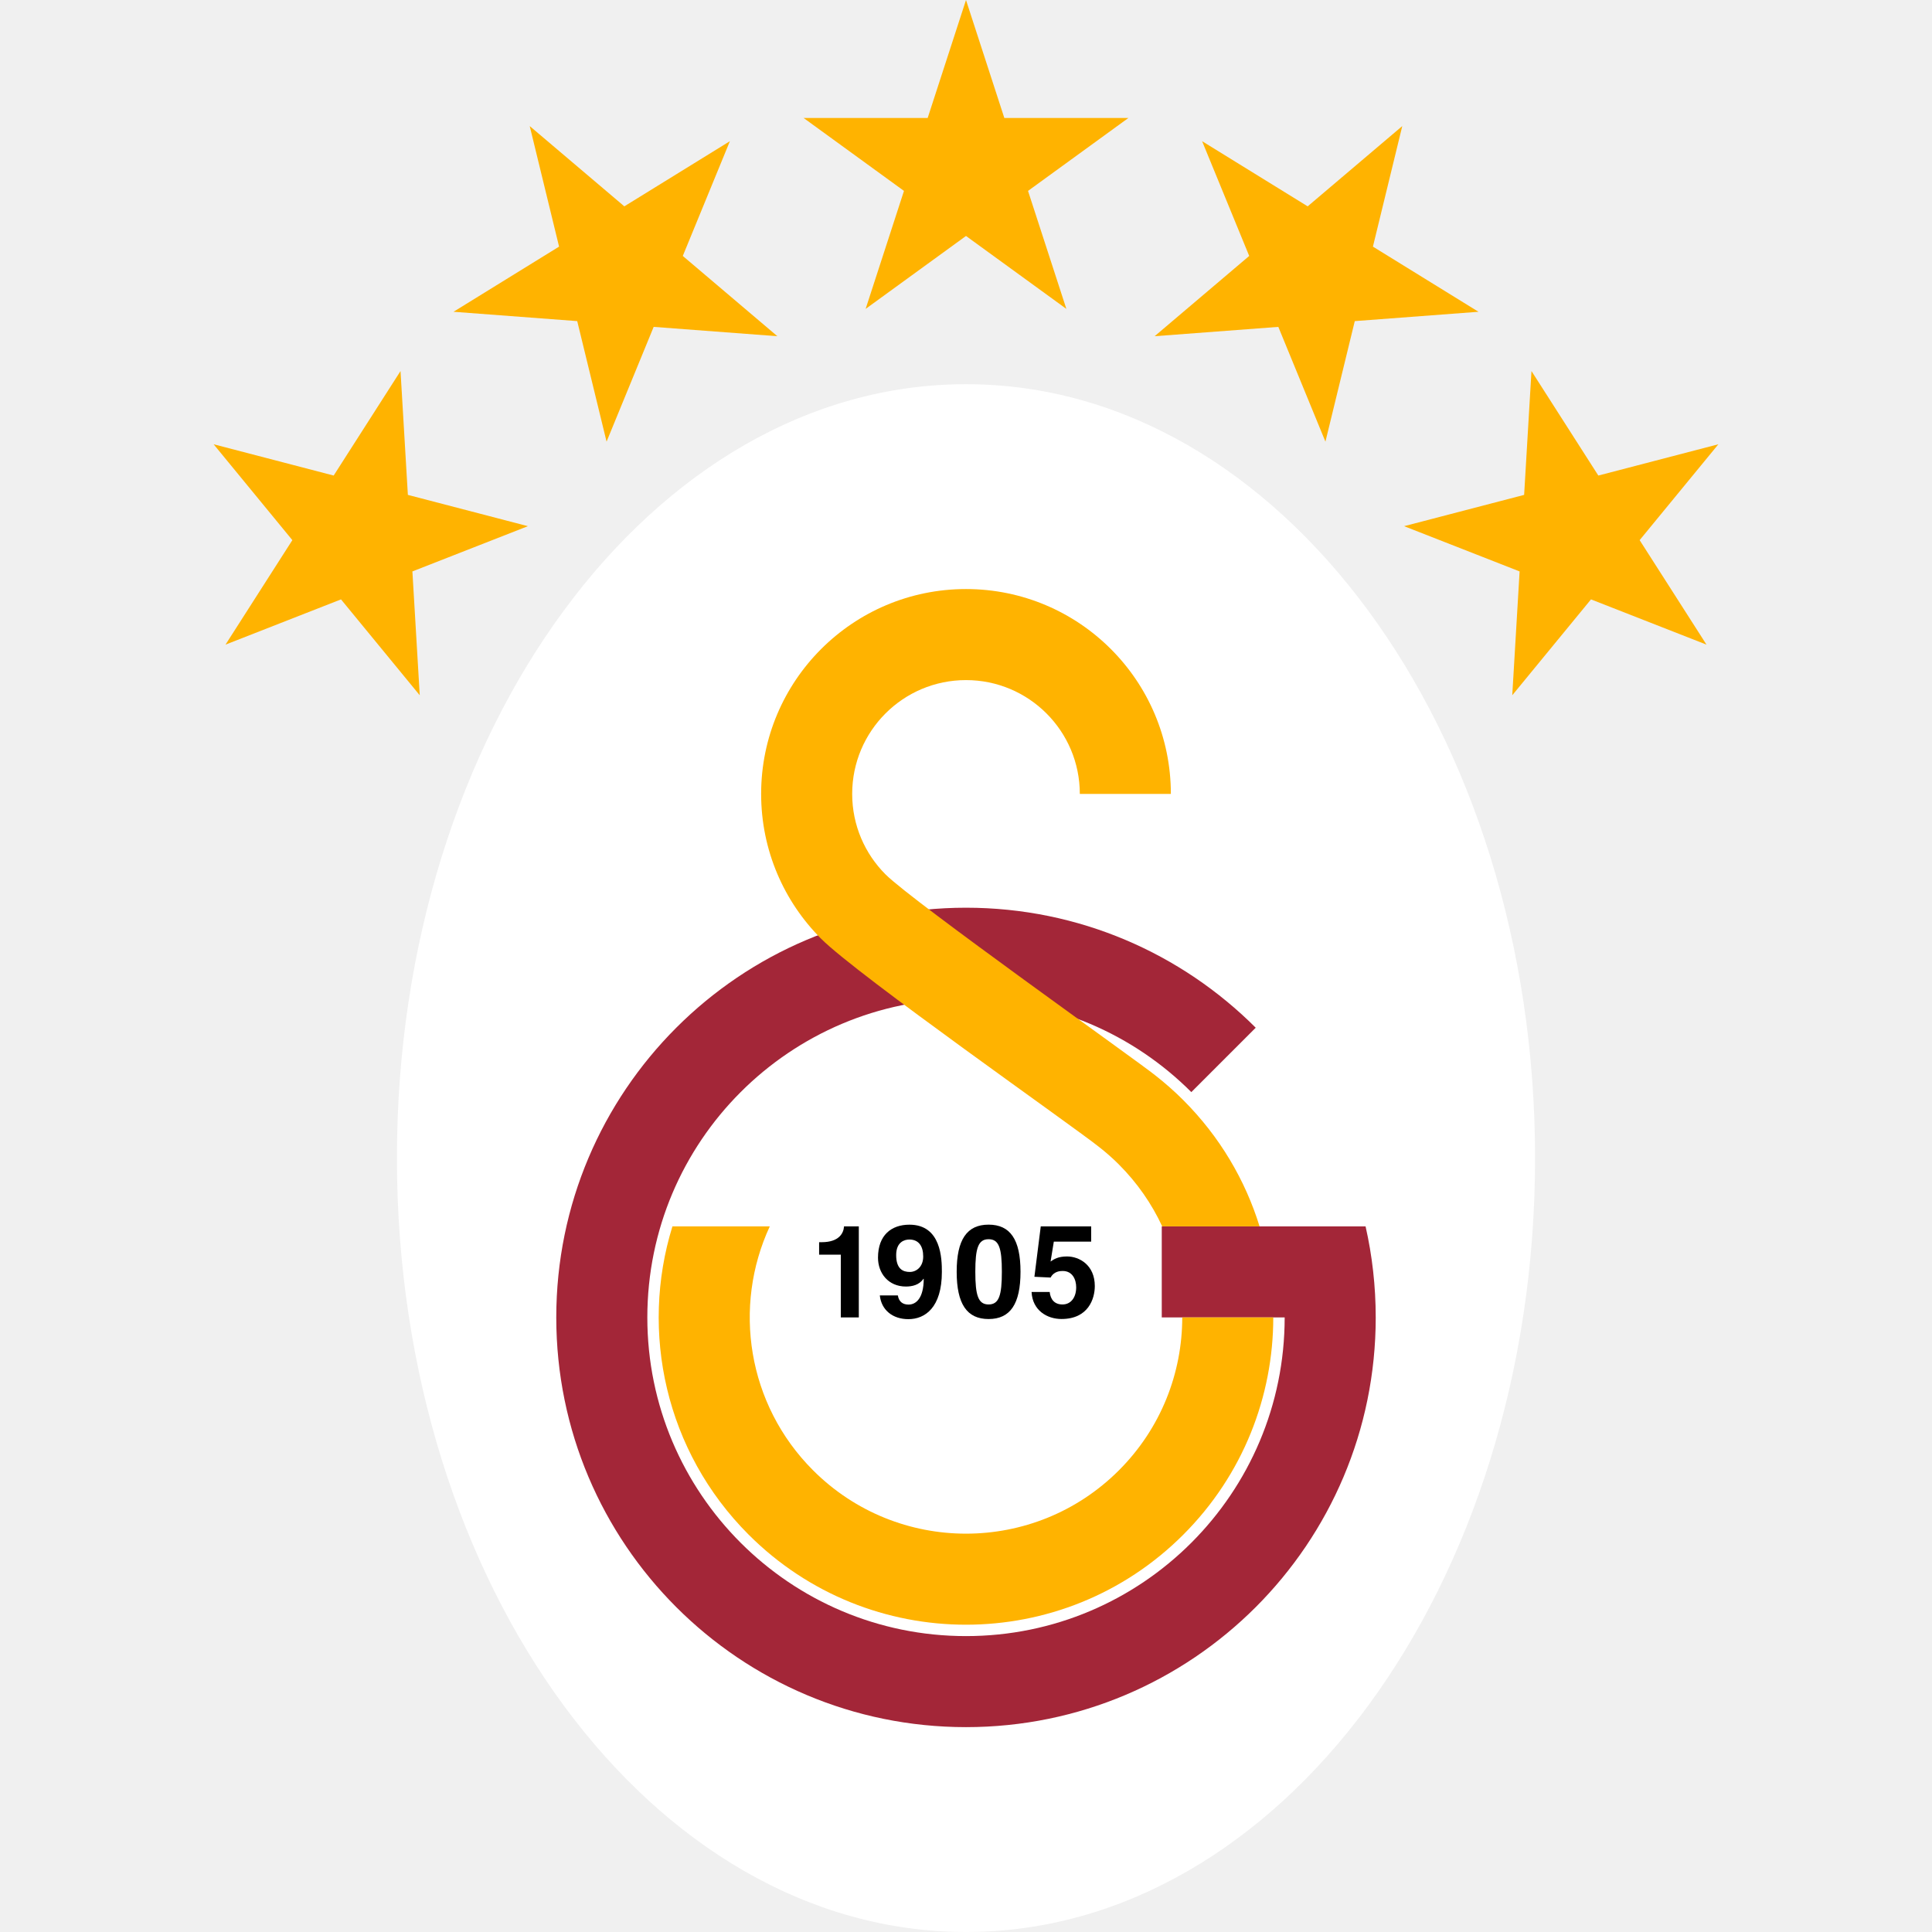
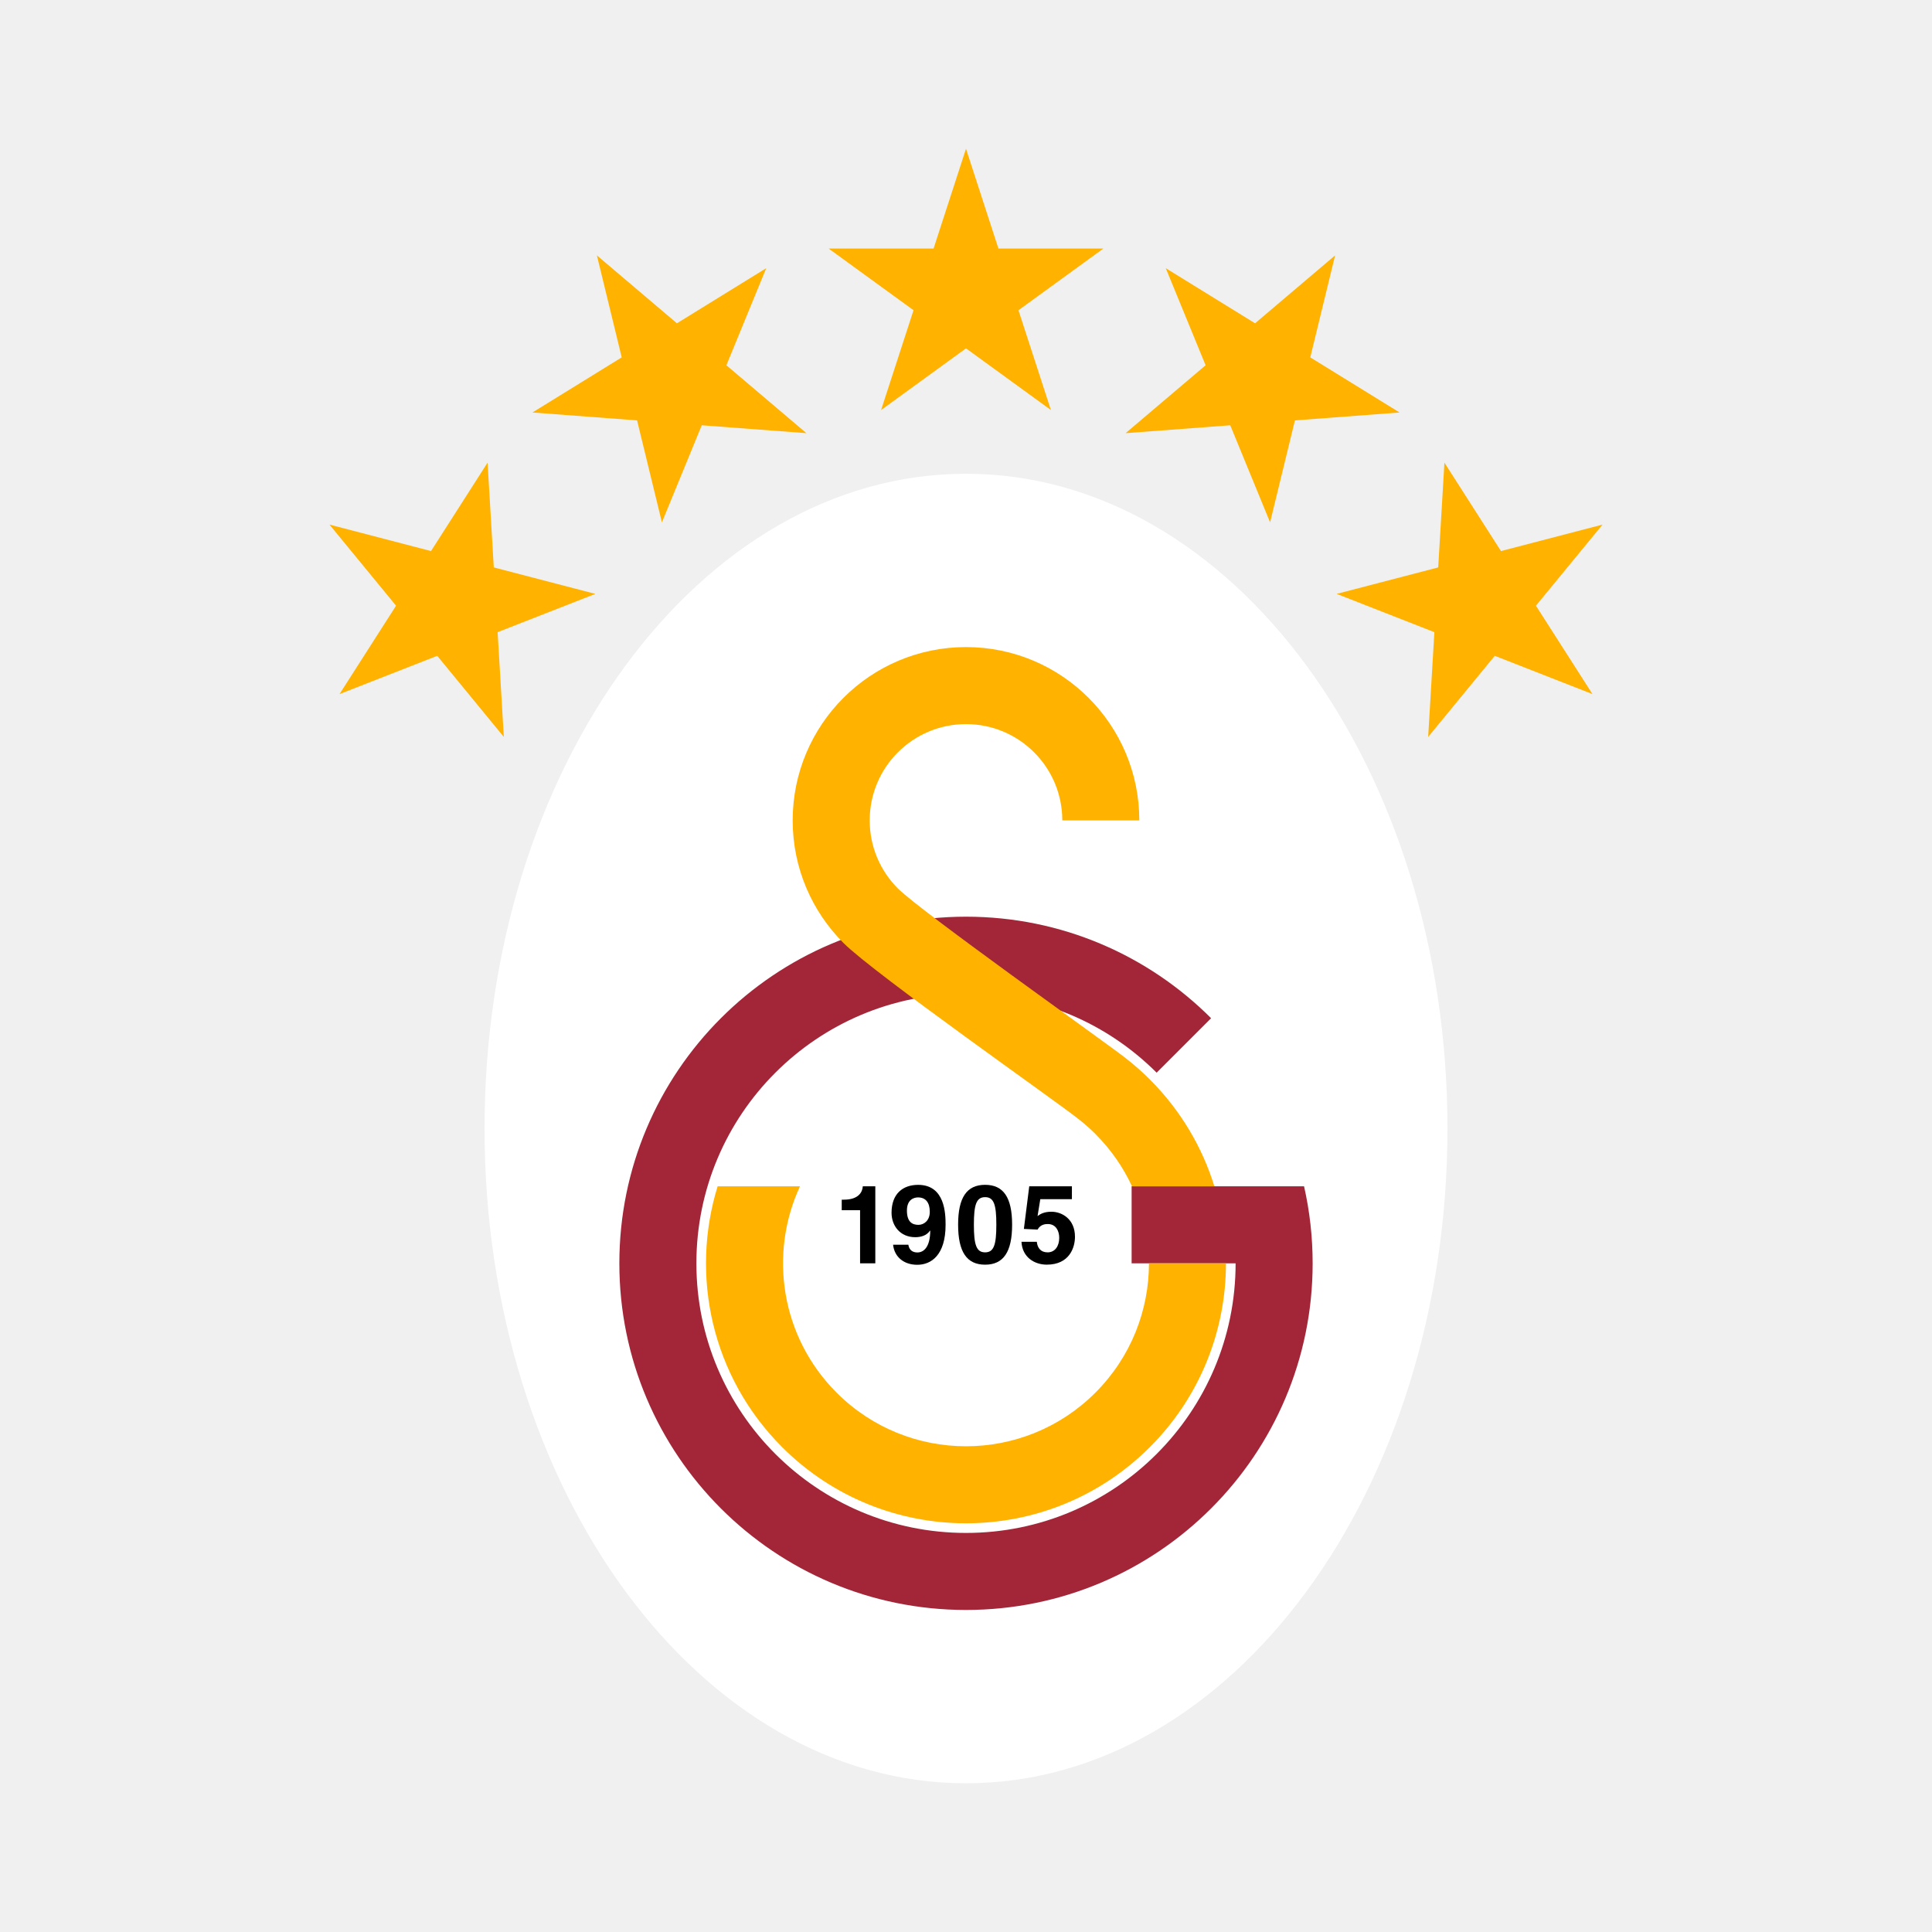
- <svg xmlns="http://www.w3.org/2000/svg" id="Galatasaray_Logo_2026_with_5_Stars" width="260" height="260" viewBox="0 0 1614.54 2072.94" fill="none" version="1.1">
-   <g clip-path="url(#bleed)" id="g13" transform="translate(-145.23,-146.53)">
-     <path d="m 952.5,2219.47 c 337.21,0 610.58,-371.76 610.58,-830.36 0,-458.595 -273.37,-830.36 -610.58,-830.36 -337.214,0 -610.58,371.765 -610.58,830.36 0,458.6 273.366,830.36 610.58,830.36 z" fill="#ffffff" id="path1" />
-     <path d="m 1392.12,1560.06 c 0,242.79 -196.82,439.6 -439.62,439.6 -242.8,0 -439.62,-196.82 -439.62,-439.6 0,-242.78 196.82,-439.6 439.62,-439.6 121.39,0 231.3,49.2 310.85,128.76 l -69.08,69.08 c -61.87,-61.87 -147.36,-100.14 -241.77,-100.14 -188.84,0 -341.92,153.08 -341.92,341.91 0,188.83 153.08,341.91 341.92,341.91 188.84,0 341.92,-153.08 341.92,-341.91 h -131.88 v -97.69 h 218.68 c 7.13,31.42 10.89,64.11 10.89,97.69 z" fill="#a32638" id="path2" />
-     <path d="m 794.9,1479.34 h 2.75 c 18.59,0 23.55,-9.66 23.97,-16.97 h 15.87 v 97.69 h -19.32 v -67.34 H 794.9 v -13.39 z" fill="#000000" id="path3" />
-     <path d="m 877.58,1493.18 c 0,-14.19 9.06,-16.7 14.08,-16.7 10.04,0 14.92,6.96 14.92,18.23 0,11.27 -7.53,16.56 -14.36,16.56 -7.39,0 -14.64,-3.2 -14.64,-18.09 z m -17.55,43.27 c 1.67,15.69 13.79,25.47 30.66,25.47 17.84,0 35.92,-12.44 35.92,-50.65 0,-13.92 -0.56,-50.72 -34.8,-50.72 -19.38,0 -33.73,11.22 -33.73,35.42 0,16.56 11.01,30.95 29.97,30.95 6.69,0 14.36,-1.67 18.82,-8.38 l 0.28,0.28 c -0.14,20.69 -8.23,27.46 -16.31,27.46 -5.99,0 -10.32,-2.9 -11.43,-9.68 v -0.14 h -19.37 z" fill="#000000" id="path4" />
-     <path d="m 962.5,1511.08 c 0,-25.37 3.07,-34.93 14.24,-34.93 11.17,0 14.24,9.57 14.24,34.93 0,25.37 -3.07,35.07 -14.24,35.07 -11.17,0 -14.24,-9.7 -14.24,-35.08 z m -20,0 c 0,34.52 10.97,50.71 34.24,50.71 23.27,0 34.25,-16.19 34.25,-50.71 0,-34.52 -10.98,-50.57 -34.25,-50.57 -23.27,0 -34.25,16.05 -34.24,50.57 z" fill="#000000" id="path5" />
-     <path d="m 1043.28,1500.07 c 3.6,-2.51 8.04,-5.43 17.61,-5.43 13.18,0 29.81,9.19 29.81,31.76 0,13.4 -6.79,35.35 -35.77,35.35 -15.4,0 -31.1,-9.19 -32.08,-29 h 19.45 c 0.83,8.01 5.13,13.4 13.73,13.4 9.29,0 14.7,-7.87 14.7,-18.37 0,-8.7 -4.16,-17.54 -14.42,-17.54 -2.64,0 -9.3,0.14 -13.04,7.04 l -17.37,-0.83 6.81,-54.09 h 54.1 v 16.36 h -40.08 l -3.47,21.34 z" fill="#000000" id="path6" />
-     <path d="m 1184.52,1560.06 c 0,59.38 -22.65,118.76 -67.96,164.06 -90.61,90.61 -237.52,90.61 -328.13,0 -70.79,-70.78 -86.27,-175.93 -46.46,-261.75 H 637.51 c -34.97,113.09 -7.69,241.3 81.83,330.82 128.76,128.76 337.52,128.76 466.28,0 64.38,-64.38 96.57,-148.76 96.57,-233.14 h -97.69 z" fill="#ffb300" id="path7" />
-     <path d="m 1185.64,1326.93 v -0.03 c -9.35,-9.34 -19.38,-18.22 -30.06,-26.57 -19.52,-15.86 -259.81,-186.01 -289.43,-215.63 -22.1,-22.1 -35.77,-52.63 -35.77,-86.35 0,-67.44 54.67,-122.11 122.12,-122.11 67.45,0 122.12,54.67 122.12,122.11 h 97.69 c 0,-121.39 -98.41,-219.8 -219.81,-219.8 -121.4,0 -219.81,98.41 -219.81,219.8 0,60.7 24.6,115.65 64.38,155.42 39.46,39.46 271.44,201.85 298.34,223.51 7.52,5.88 14.58,12.13 21.17,18.7 v 0.03 c 19.81,19.82 35.29,42.33 46.44,66.35 h 104.46 c -15.33,-49.56 -42.6,-96.21 -81.83,-135.44 z" fill="#ffb300" id="path8" />
-     <path d="m 952.5,146.53 41.13,126.59 h 133.11 l -107.69,78.24 41.14,126.59 L 952.5,399.71 844.81,477.95 885.95,351.36 778.26,273.12 h 133.11 z" fill="#ffb300" id="path9" />
-     <path d="m 484.4,281.81 31.49,129.33 -113.26,69.91 132.73,10.02 31.49,129.32 50.54,-123.13 132.73,10.01 -101.49,-86.12 50.54,-123.13 -113.27,69.91 z" fill="#ffb300" id="path10" />
-     <path d="m 145.23,623.2 84.48,102.87 -71.73,112.12 123.93,-48.55 84.48,102.87 -7.88,-132.87 123.94,-48.55 -128.8,-33.57 -7.88,-132.87 -71.73,112.12 z" fill="#ffb300" id="path11" />
-     <path d="m 1420.6,281.81 -31.49,129.33 113.26,69.91 -132.73,10.02 -31.49,129.32 -50.54,-123.13 -132.73,10.01 101.49,-86.12 -50.54,-123.13 113.27,69.91 z" fill="#ffb300" id="path12" />
-     <path d="m 1759.77,623.2 -84.48,102.87 71.73,112.12 -123.94,-48.55 -84.47,102.87 7.88,-132.87 -123.94,-48.55 128.8,-33.57 7.88,-132.87 71.73,112.12 z" fill="#ffb300" id="path13" />
+ <svg xmlns="http://www.w3.org/2000/svg" width="260" height="260" viewBox="0 0 260 260" preserveAspectRatio="xMidYMid meet">
+   <g transform="translate(61.01613 20) scale(0.1061158) translate(-302.4187 -146.3963)">
+     <g clip-path="url(#bleed)">
+       <path d="M952.5 2219.47C1289.71 2219.47 1563.08 1847.71 1563.08 1389.11C1563.08 930.515 1289.71 558.75 952.5 558.75C615.286 558.75 341.92 930.515 341.92 1389.11C341.92 1847.71 615.286 2219.47 952.5 2219.47Z" fill="white" />
+       <path d="M1392.12 1560.06C1392.12 1802.85 1195.3 1999.66 952.5 1999.66C709.7 1999.66 512.88 1802.84 512.88 1560.06C512.88 1317.28 709.7 1120.46 952.5 1120.46C1073.89 1120.46 1183.8 1169.66 1263.35 1249.22L1194.27 1318.3C1132.4 1256.43 1046.91 1218.16 952.5 1218.16C763.66 1218.16 610.58 1371.24 610.58 1560.07C610.58 1748.9 763.66 1901.98 952.5 1901.98C1141.34 1901.98 1294.42 1748.9 1294.42 1560.07H1162.54V1462.38H1381.22C1388.35 1493.8 1392.11 1526.49 1392.11 1560.07L1392.12 1560.06Z" fill="#A32638" />
+       <path d="M794.9 1479.34H797.65C816.24 1479.34 821.2 1469.68 821.62 1462.37H837.49V1560.06H818.17V1492.72H794.9V1479.33V1479.34Z" fill="black" />
+       <path d="M877.58 1493.18C877.58 1478.99 886.64 1476.48 891.66 1476.48C901.7 1476.48 906.58 1483.44 906.58 1494.71C906.58 1505.98 899.05 1511.27 892.22 1511.27C884.83 1511.27 877.58 1508.07 877.58 1493.18ZM860.03 1536.45C861.7 1552.14 873.82 1561.92 890.69 1561.92C908.53 1561.92 926.61 1549.48 926.61 1511.27C926.61 1497.35 926.05 1460.55 891.81 1460.55C872.43 1460.55 858.08 1471.77 858.08 1495.97C858.08 1512.53 869.09 1526.92 888.05 1526.92C894.74 1526.92 902.41 1525.25 906.87 1518.54L907.15 1518.82C907.01 1539.51 898.92 1546.28 890.84 1546.28C884.85 1546.28 880.52 1543.38 879.41 1536.6V1536.46H860.04L860.03 1536.45Z" fill="black" />
+       <path d="M962.5 1511.08C962.5 1485.71 965.57 1476.15 976.74 1476.15C987.91 1476.15 990.98 1485.72 990.98 1511.08C990.98 1536.45 987.91 1546.15 976.74 1546.15C965.57 1546.15 962.5 1536.45 962.5 1511.07V1511.08ZM942.5 1511.08C942.5 1545.6 953.47 1561.79 976.74 1561.79C1000.01 1561.79 1010.99 1545.6 1010.99 1511.08C1010.99 1476.56 1000.01 1460.51 976.74 1460.51C953.47 1460.51 942.49 1476.56 942.5 1511.08Z" fill="black" />
+       <path d="M1043.28 1500.07C1046.88 1497.56 1051.32 1494.64 1060.89 1494.64C1074.07 1494.64 1090.7 1503.83 1090.7 1526.4C1090.7 1539.8 1083.91 1561.75 1054.93 1561.75C1039.53 1561.75 1023.83 1552.56 1022.85 1532.75H1042.3C1043.13 1540.76 1047.43 1546.15 1056.03 1546.15C1065.32 1546.15 1070.73 1538.28 1070.73 1527.78C1070.73 1519.08 1066.57 1510.24 1056.31 1510.24C1053.67 1510.24 1047.01 1510.38 1043.27 1517.28L1025.9 1516.45L1032.71 1462.36H1086.81V1478.72H1046.73L1043.26 1500.06L1043.28 1500.07Z" fill="black" />
+       <path d="M1184.52 1560.06C1184.52 1619.44 1161.87 1678.82 1116.56 1724.12C1025.95 1814.73 879.04 1814.73 788.43 1724.12C717.64 1653.34 702.16 1548.19 741.97 1462.37H637.51C602.54 1575.46 629.82 1703.67 719.34 1793.19C848.1 1921.95 1056.86 1921.95 1185.62 1793.19C1250 1728.81 1282.19 1644.43 1282.19 1560.05H1184.5L1184.52 1560.06Z" fill="#FFB300" />
+       <path d="M1185.64 1326.93V1326.9C1176.29 1317.56 1166.26 1308.68 1155.58 1300.33C1136.06 1284.47 895.77 1114.32 866.15 1084.7C844.05 1062.6 830.38 1032.07 830.38 998.35C830.38 930.91 885.05 876.24 952.5 876.24C1019.95 876.24 1074.62 930.91 1074.62 998.35H1172.31C1172.31 876.96 1073.9 778.55 952.5 778.55C831.1 778.55 732.69 876.96 732.69 998.35C732.69 1059.05 757.29 1114 797.07 1153.77C836.53 1193.23 1068.51 1355.62 1095.41 1377.28C1102.93 1383.16 1109.99 1389.41 1116.58 1395.98V1396.01C1136.39 1415.83 1151.87 1438.34 1163.02 1462.36H1267.48C1252.15 1412.8 1224.88 1366.15 1185.65 1326.92L1185.64 1326.93Z" fill="#FFB300" />
+       <path d="M952.5 146.53L993.63 273.12H1126.74L1019.05 351.36L1060.19 477.95L952.5 399.71L844.81 477.95L885.95 351.36L778.26 273.12H911.37L952.5 146.53Z" fill="#FFB300" />
+       <path d="M484.4 281.81L515.89 411.14L402.63 481.05L535.36 491.07L566.85 620.39L617.39 497.26L750.12 507.27L648.63 421.15L699.17 298.02L585.9 367.93L484.4 281.81Z" fill="#FFB300" />
+       <path d="M145.23 623.2L229.71 726.07L157.98 838.19L281.91 789.64L366.39 892.51L358.51 759.64L482.45 711.09L353.65 677.52L345.77 544.65L274.04 656.77L145.23 623.2Z" fill="#FFB300" />
+       <path d="M1420.6 281.81L1389.11 411.14L1502.37 481.05L1369.64 491.07L1338.15 620.39L1287.61 497.26L1154.88 507.27L1256.37 421.15L1205.83 298.02L1319.1 367.93L1420.6 281.81Z" fill="#FFB300" />
+       <path d="M1759.77 623.2L1675.29 726.07L1747.02 838.19L1623.08 789.64L1538.61 892.51L1546.49 759.64L1422.55 711.09L1551.35 677.52L1559.23 544.65L1630.96 656.77L1759.77 623.2Z" fill="#FFB300" />
+     </g>
+     <defs>
+       <clipPath id="bleed">
+         <rect width="1905" height="2366" fill="white" />
+       </clipPath>
+     </defs>
  </g>
-   <defs id="defs13">
-     <clipPath id="bleed">
-       <rect width="1905" height="2366" fill="#ffffff" id="rect13" x="0" y="0" />
-     </clipPath>
-   </defs>
</svg>
